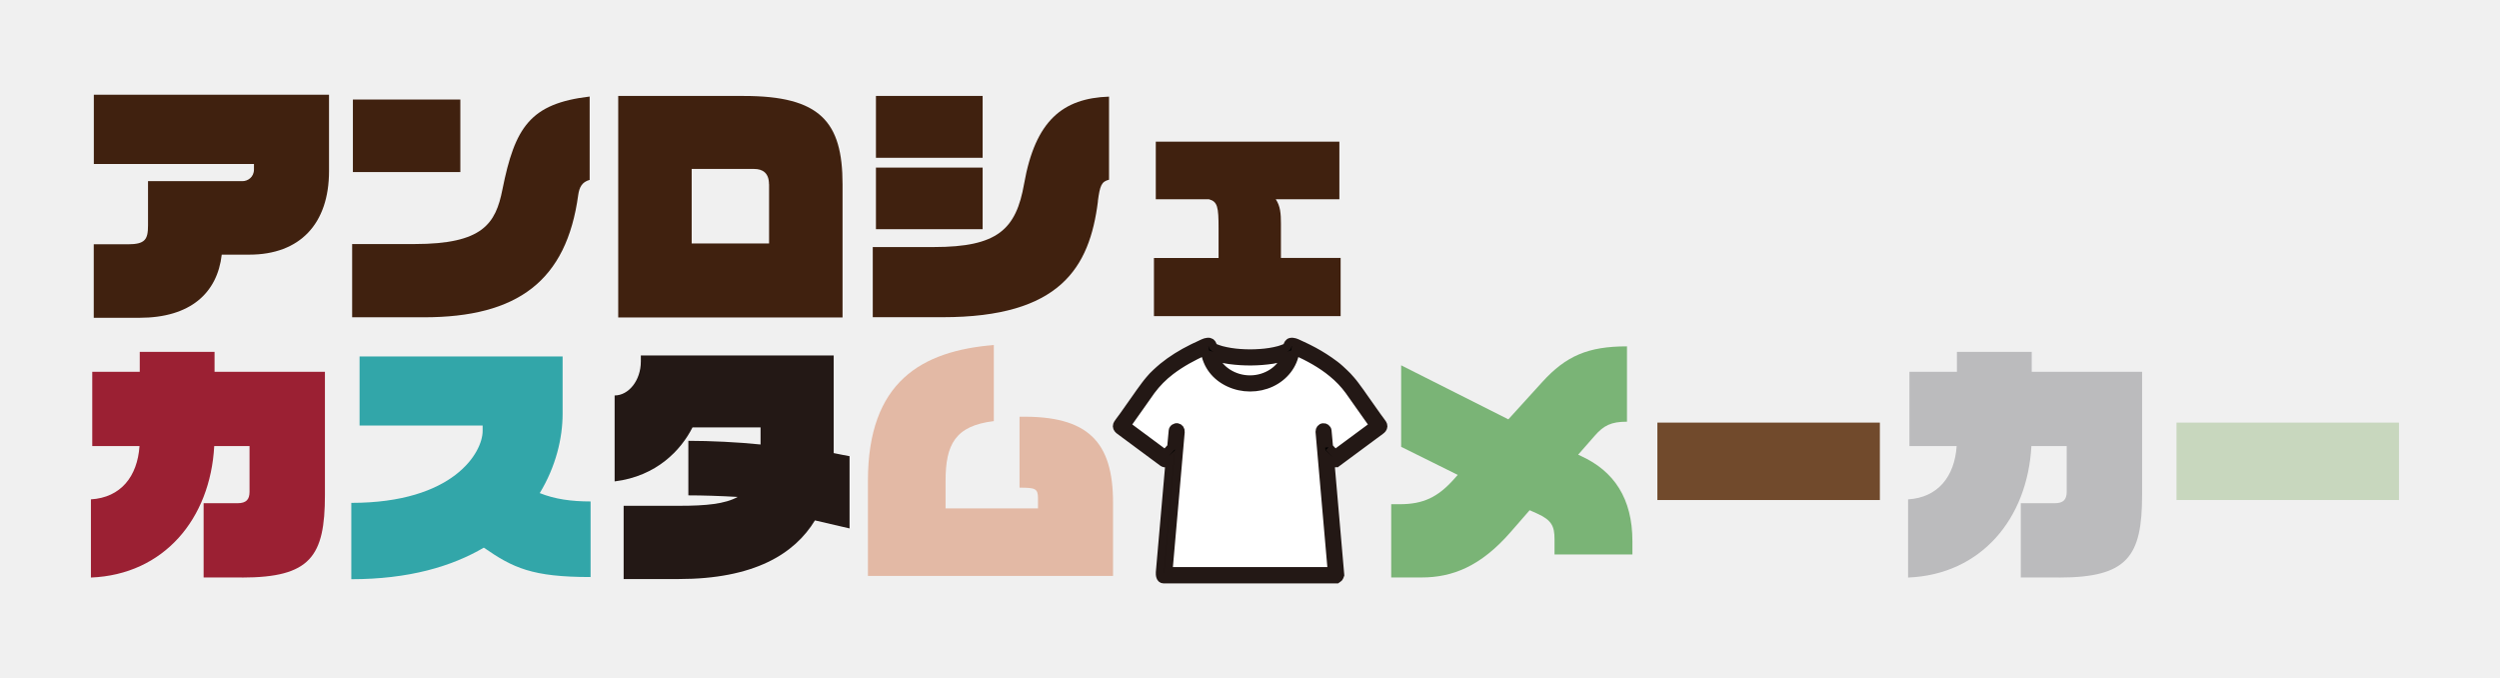
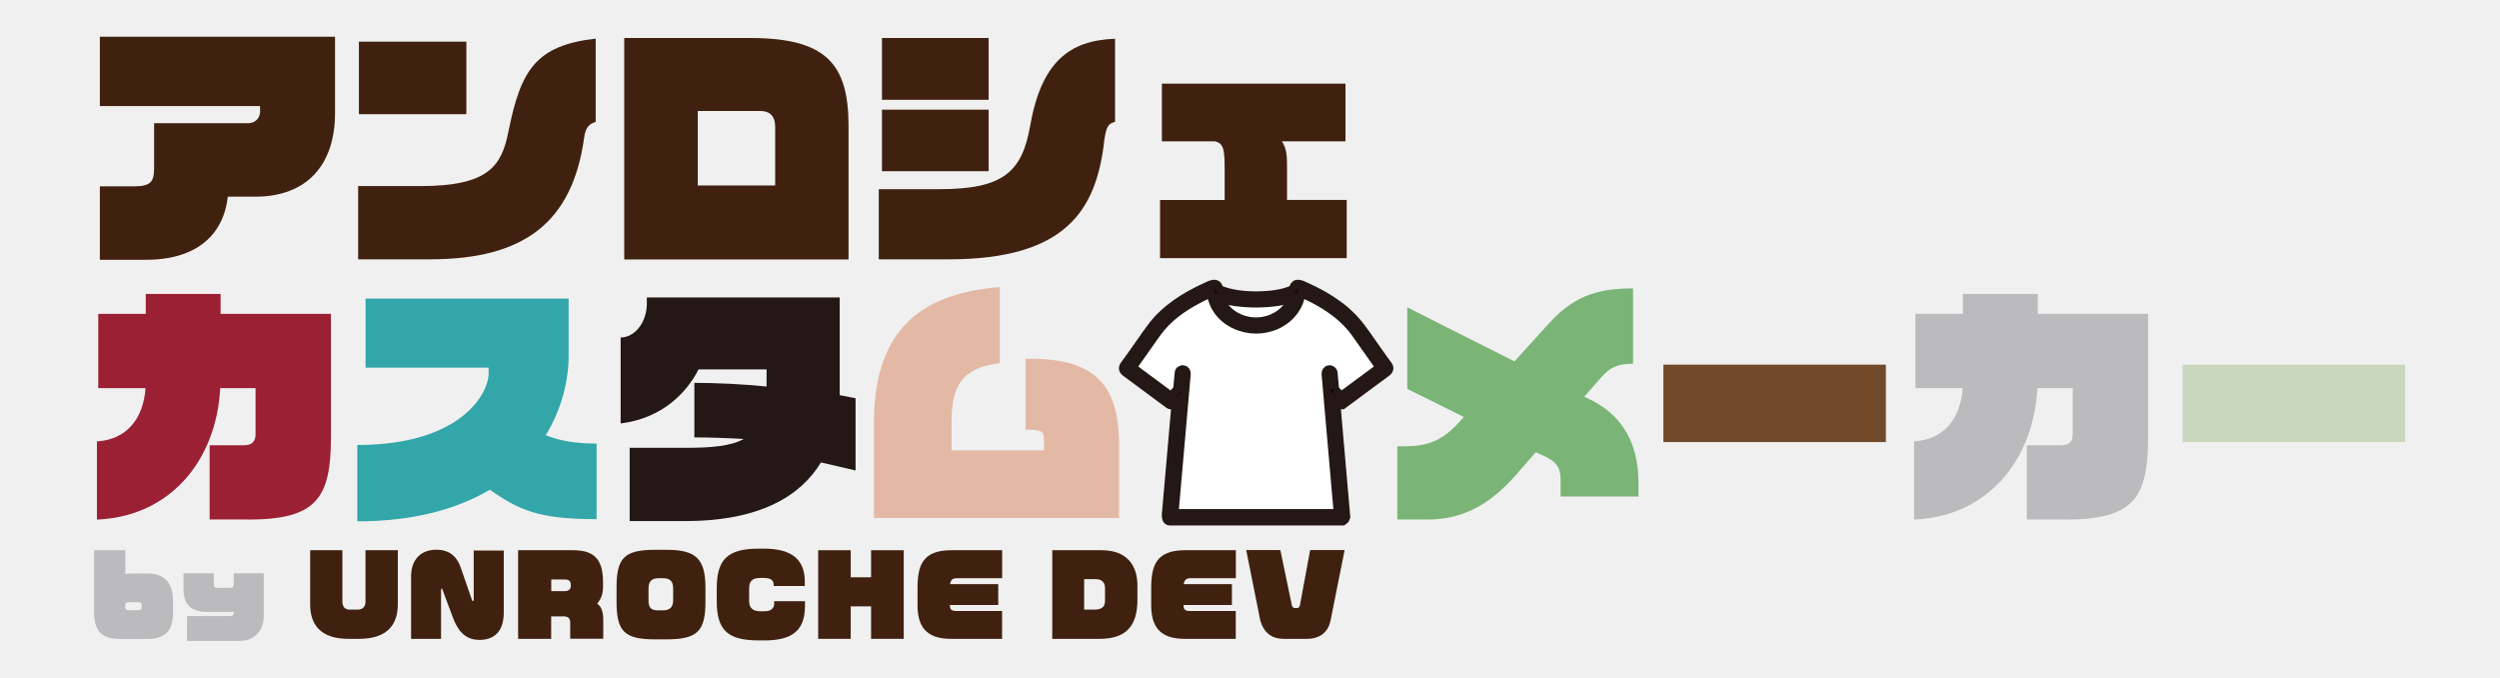
<svg xmlns="http://www.w3.org/2000/svg" id="_レイヤー_1" data-name="レイヤー 1" viewBox="0 0 299.33 81.14">
  <defs>
    <style>
      .cls-1 {
        fill: #9b2033;
      }

      .cls-2 {
        fill: #e3b9a5;
      }

      .cls-3 {
+         stroke: #231815;
+         stroke-miterlimit: 10;
+         stroke-width: .99px;
+       }
+ 
+       .cls-4 {
        fill: #fff;
      }

-       .cls-4 {
+       .cls-5 {
        fill: #714a2c;
      }

-       .cls-5 {
+       .cls-6 {
        fill: #40210f;
      }

-       .cls-6 {
+       .cls-7 {
        fill: #c8d7be;
-       }
- 
-       .cls-7 {
-         stroke: #231815;
-         stroke-miterlimit: 10;
-         stroke-width: .99px;
      }

      .cls-8 {
        fill: #231815;
      }

      .cls-9 {
        fill: #bbbbbd;
      }

      .cls-10 {
        fill: #7ab476;
      }

      .cls-11 {
        fill: #32a6a9;
      }
    </style>
  </defs>
  <g>
-     <path class="cls-5" d="M29.86,30.49h-3.3c-.53,4.6-3.76,7.56-9.86,7.56h-5.47v-8.8h4.07c2.08,0,2.43-.56,2.43-2.27v-5.29h11.32c.62,0,1.37-.47,1.37-1.4v-.65H11.24v-8.3h28.17v9.14c0,6.31-3.48,10.01-9.55,10.01Z" />
-     <path class="cls-5" d="M69.26,23.34c-1.4,10.29-7.25,14.65-18.5,14.65h-8.58v-8.77h7.49c8.15,0,9.7-2.43,10.51-6.53,1.49-7.43,3.3-10.29,10.45-11.13v9.98c-.93.25-1.24.9-1.37,1.8ZM42.27,20.6v-8.68h12.87v8.68h-12.87Z" />
-     <path class="cls-5" d="M74.05,38.01V11.49h15.05c9.14,0,11.82,3.08,11.82,10.57v15.95h-26.87ZM92.11,22.06c0-1.34-.75-1.83-1.77-1.83h-7.49v8.92h9.27v-7.09Z" />
-     <path class="cls-5" d="M131.51,24.11c-1,7.96-4.54,13.87-18.6,13.87h-8.37v-8.4h7.31c7.65,0,9.86-2.11,10.82-7.59,1.34-7.56,4.63-10.23,10.17-10.42v9.95c-.9.22-1.09.68-1.34,2.58ZM104.92,18.89v-7.4h12.78v7.4h-12.78ZM104.92,27.44v-7.37h12.78v7.37h-12.78Z" />
-     <path class="cls-5" d="M138.22,37.86v-6.97h7.74v-3.58c0-2.52-.12-3.17-1.15-3.45h-6.37v-6.9h21.99v6.9h-7.62c.56.81.62,1.77.62,2.92v4.1h7.15v6.97h-22.36Z" />
-     <path class="cls-1" d="M28.96,69.14h-4.57v-8.89h4.07c1.03,0,1.43-.44,1.43-1.37v-5.47h-4.23c-.47,8.71-6.03,15.39-14.77,15.74v-9.36c3.58-.22,5.57-2.74,5.82-6.38h-5.66v-8.89h5.69v-2.39h8.96v2.39h13.22v14.74c0,7.37-1.74,9.89-9.95,9.89Z" />
-     <path class="cls-11" d="M57.97,65.56c-3.86,2.27-9.02,3.79-15.89,3.79v-9.14c12.28,0,15.73-6.06,15.73-8.61v-.65h-14.74v-8.27h24.32v6.84c0,2.95-.81,6.34-2.74,9.52,1.8.72,3.76,1,6.09,1v9.05c-7,0-9.27-1.09-12.78-3.51Z" />
-     <path class="cls-8" d="M97.62,62.3c-2.46,4.04-7.31,7.03-16.33,7.03h-6.59v-8.77h6.69c3.2,0,5.44-.22,6.97-1.06-2.02-.12-4.23-.19-5.91-.19v-6.53c2.61,0,5.97.16,8.65.44v-2.05h-8.15c-1.37,2.71-4.29,5.85-9.33,6.47v-10.29c1.68,0,3.14-1.8,3.14-4.07v-.72h23.1v11.69c.81.16,1.52.31,1.9.37v8.65c-.84-.19-2.33-.53-4.14-.96Z" />
-     <path class="cls-2" d="M103.96,68.95v-11.38c0-11.88,6.44-15.55,15.08-16.26v9.11c-4.63.56-5.78,2.8-5.78,7.15v3.3h11.07v-1.21c0-1.18-.34-1.27-2.21-1.27v-8.49c8.21-.16,11.2,2.99,11.2,10.29v8.77h-29.36Z" />
-     <path class="cls-10" d="M186.2,66.37v-1.83c0-1.52-.34-2.27-2.08-3.05l-.9-.4-2.3,2.64c-3.58,4.1-6.97,5.41-10.64,5.41h-3.64v-8.77h1.03c2.8,0,4.54-.84,6.44-2.95l.5-.56-6.78-3.36v-9.76l12.84,6.47,4.07-4.48c2.83-3.11,5.47-4.26,10.14-4.26v9.02c-1.93,0-2.8.47-3.86,1.68l-1.99,2.27.34.16c3.95,1.8,6.16,5.07,6.16,10.2v1.59h-9.33Z" />
-     <path class="cls-4" d="M198.52,59.87v-9.27h26.65v9.27h-26.65Z" />
-     <path class="cls-9" d="M246.62,69.14h-4.57v-8.89h4.07c1.03,0,1.43-.44,1.43-1.37v-5.47h-4.23c-.47,8.71-6.03,15.39-14.77,15.74v-9.36c3.58-.22,5.57-2.74,5.82-6.38h-5.66v-8.89h5.69v-2.39h8.96v2.39h13.22v14.74c0,7.37-1.74,9.89-9.95,9.89Z" />
-     <path class="cls-6" d="M260.7,59.87v-9.27h26.65v9.27h-26.65Z" />
+     <path class="cls-6" d="M30.59,23.55h-3.3c-.53,4.6-3.76,7.56-9.86,7.56h-5.47v-8.8h4.07c2.08,0,2.43-.56,2.43-2.27v-5.29h11.32c.62,0,1.37-.47,1.37-1.4v-.65H11.96V4.4h28.17v9.14c0,6.31-3.48,10.01-9.55,10.01Z" />
+     <path class="cls-6" d="M69.98,16.4c-1.4,10.29-7.25,14.65-18.5,14.65h-8.58v-8.77h7.49c8.15,0,9.7-2.43,10.51-6.53,1.49-7.43,3.3-10.29,10.45-11.13v9.98c-.93.25-1.24.9-1.37,1.8ZM42.99,13.66V4.99h12.87v8.68h-12.87Z" />
+     <path class="cls-6" d="M74.77,31.08V4.55h15.05c9.14,0,11.82,3.08,11.82,10.57v15.95h-26.87ZM92.84,15.12c0-1.34-.75-1.83-1.77-1.83h-7.49v8.92h9.27v-7.09Z" />
+     <path class="cls-6" d="M132.23,17.18c-1,7.96-4.54,13.87-18.6,13.87h-8.37v-8.4h7.31c7.65,0,9.86-2.11,10.82-7.59,1.34-7.56,4.63-10.23,10.17-10.42v9.95c-.9.22-1.09.68-1.34,2.58ZM105.64,11.95v-7.4h12.78v7.4h-12.78ZM105.64,20.5v-7.37h12.78v7.37h-12.78Z" />
+     <path class="cls-6" d="M138.95,30.92v-6.97h7.74v-3.58c0-2.52-.12-3.17-1.15-3.45h-6.37v-6.9h21.99v6.9h-7.62c.56.81.62,1.77.62,2.92v4.1h7.15v6.97h-22.36Z" />
+     <path class="cls-1" d="M29.68,62.2h-4.57v-8.89h4.07c1.03,0,1.43-.44,1.43-1.37v-5.47h-4.23c-.47,8.71-6.03,15.39-14.77,15.74v-9.36c3.58-.22,5.57-2.74,5.82-6.38h-5.66v-8.89h5.69v-2.39h8.96v2.39h13.22v14.74c0,7.37-1.74,9.89-9.95,9.89Z" />
+     <path class="cls-11" d="M58.69,58.63c-3.86,2.27-9.02,3.79-15.89,3.79v-9.14c12.28,0,15.73-6.06,15.73-8.61v-.65h-14.74v-8.27h24.32v6.84c0,2.95-.81,6.34-2.74,9.52,1.8.72,3.76,1,6.09,1v9.05c-7,0-9.27-1.09-12.78-3.51Z" />
+     <path class="cls-8" d="M98.34,55.36c-2.46,4.04-7.31,7.03-16.33,7.03h-6.59v-8.77h6.69c3.2,0,5.44-.22,6.97-1.06-2.02-.12-4.23-.19-5.91-.19v-6.53c2.61,0,5.97.16,8.65.44v-2.05h-8.15c-1.37,2.71-4.29,5.85-9.33,6.47v-10.29c1.68,0,3.14-1.8,3.14-4.07v-.72h23.1v11.69c.81.16,1.52.31,1.9.37v8.65c-.84-.19-2.33-.53-4.14-.96Z" />
+     <path class="cls-2" d="M104.68,62.01v-11.38c0-11.88,6.44-15.55,15.08-16.26v9.11c-4.63.56-5.78,2.8-5.78,7.15v3.3h11.07v-1.21c0-1.18-.34-1.27-2.21-1.27v-8.49c8.21-.16,11.2,2.99,11.2,10.29v8.77h-29.36Z" />
+     <path class="cls-10" d="M186.93,59.43v-1.83c0-1.52-.34-2.27-2.08-3.05l-.9-.4-2.3,2.64c-3.58,4.1-6.97,5.41-10.64,5.41h-3.64v-8.77h1.03c2.8,0,4.54-.84,6.44-2.95l.5-.56-6.78-3.36v-9.76l12.84,6.47,4.07-4.48c2.83-3.11,5.47-4.26,10.14-4.26v9.02c-1.93,0-2.8.47-3.86,1.68l-1.99,2.27.34.16c3.95,1.8,6.16,5.07,6.16,10.2v1.59h-9.33Z" />
+     <path class="cls-5" d="M199.24,52.93v-9.27h26.65v9.27h-26.65Z" />
+     <path class="cls-9" d="M247.34,62.2h-4.57v-8.89h4.07c1.03,0,1.43-.44,1.43-1.37v-5.47h-4.23c-.47,8.71-6.03,15.39-14.77,15.74v-9.36c3.58-.22,5.57-2.74,5.82-6.38h-5.66v-8.89h5.69v-2.39h8.96v2.39h13.22v14.74c0,7.37-1.74,9.89-9.95,9.89Z" />
+     <path class="cls-7" d="M261.42,52.93v-9.27h26.65v9.27h-26.65Z" />
+     <path class="cls-9" d="M17.62,76.51h-3.26c-2.38,0-3.09-1.18-3.09-3.26v-7.37h3.74v2.87c.23-.05.48-.08.74-.08h1.99c2.05,0,2.99,1.22,2.99,3.28v1.26c0,2.2-.79,3.3-3.11,3.3ZM16.98,72.46c0-.19-.1-.35-.42-.35h-1.2c-.17,0-.36.08-.36.31v.29c0,.19.1.35.36.35h1.2c.31,0,.42-.13.42-.39v-.21Z" />
+     <path class="cls-9" d="M28.69,76.74h-6.29v-2.98h5.16c.34,0,.43-.17.43-.43v-.12c-.17.05-.34.06-.51.06h-2.59c-2.07,0-2.91-.92-2.91-2.72v-1.91h3.63v1.27c0,.42.13.48.51.48h1.37c.36,0,.51-.09.51-.48v-1.27h3.59v5.19c0,1.43-.9,2.9-2.89,2.9Z" />
+     <path class="cls-6" d="M43.03,76.49h-1.29c-3.41,0-4.59-1.77-4.59-4.12v-6.49h3.86v6.15c0,.65.34.96.9.96h.92c.62,0,.95-.35.95-.96v-6.15h3.87v6.49c0,2.35-1.21,4.12-4.63,4.12Z" />
+     <path class="cls-6" d="M57.38,76.61c-1.68,0-2.56-1.14-3.12-2.64l-1.25-3.34c-.03-.12-.06-.16-.1-.16-.05,0-.08.05-.08.17v5.85h-3.59v-7.46c0-2.13,1.26-3.21,3.02-3.21,1.87,0,2.59,1.14,2.95,2.2l1.3,3.76c.03.14.05.18.13.18.05,0,.1-.04.1-.18v-5.86h3.6v7.42c0,2.27-1.13,3.28-2.96,3.28Z" />
+     <path class="cls-6" d="M68.3,76.49v-1.92c0-.53-.23-.77-.78-.77h-1.5v2.69h-3.96v-10.61h6.58c2.25,0,3.59.83,3.59,3.76v.62c0,.84-.25,1.51-.7,2,.53.4.73,1.04.73,1.95v2.27h-3.95ZM68.37,70.07c0-.51-.21-.69-.78-.69h-1.56v1.4h1.56c.58,0,.78-.27.78-.6v-.12Z" />
+     <path class="cls-6" d="M79.83,76.55h-1.36c-3.74,0-4.62-.99-4.62-4.56v-1.6c0-3.56.87-4.56,4.62-4.56h1.36c3.47,0,4.67,1,4.67,4.56v1.6c0,3.58-.94,4.56-4.67,4.56ZM80.63,70.45c0-.74-.27-1.22-1.22-1.22h-.51c-.77,0-1.22.3-1.22,1.22v1.4c0,.91.27,1.23,1.22,1.23h.51c.95,0,1.22-.51,1.22-1.23v-1.4Z" />
+     <path class="cls-6" d="M91.56,76.68h-.61c-3.74,0-5.1-1.16-5.1-4.72v-1.47c0-3.45,1.22-4.8,5.04-4.8h.6c3.47,0,4.91,1.4,4.91,3.95v.52h-3.73v-.14c0-.55-.36-.82-1.18-.82h-.42c-1.03,0-1.34.44-1.34,1.29v1.47c0,.94.56,1.23,1.39,1.23h.43c.9,0,1.18-.43,1.18-.92v-.29h3.69v.55c0,2.9-1.43,4.15-4.88,4.15Z" />
+     <path class="cls-6" d="M104.34,76.49v-3.89h-2.44v3.89h-3.9v-10.61h3.9v3.24h2.44v-3.24h3.91v10.61h-3.91Z" />
+     <path class="cls-6" d="M113.89,76.49c-3.09,0-3.99-1.64-3.99-4.03v-2.02c0-2.69.57-4.56,4.03-4.56h6.11v3.35h-5.42c-.49,0-.74.17-.82.71h5.77v2.5h-5.79c0,.48.1.72.83.72h5.42v3.33h-6.15Z" />
+     <path class="cls-6" d="M131.72,76.49h-5.68v-10.61s5.9,0,5.9,0c3.11,0,4.3,1.87,4.3,4.24v1.69c0,2.98-1.21,4.68-4.52,4.68ZM132.35,70.32c0-.48-.29-.98-1.14-.98h-1.35v3.65h1.25c1.05,0,1.25-.52,1.25-1.08v-1.6Z" />
+     <path class="cls-6" d="M141.88,76.49c-3.09,0-3.99-1.64-3.99-4.03v-2.02c0-2.69.57-4.56,4.03-4.56h6.11v3.35h-5.42c-.49,0-.74.17-.82.71h5.77v2.5h-5.79c0,.48.1.72.83.72h5.42v3.33h-6.15Z" />
+     <path class="cls-6" d="M159.37,74.31c-.26,1.27-1.16,2.18-2.82,2.18h-2.76c-1.68,0-2.46-.94-2.83-2.18l-1.69-8.45h4.09l1.37,6.58c.05.27.19.36.39.36h.21c.23,0,.32-.09.38-.36l1.22-6.58h4.13l-1.69,8.45Z" />
  </g>
  <g>
-     <path class="cls-3" d="M158.48,51.16c.22-.03.48.14.51.4l.18,1.98.75.8,4.61-3.41-1.79-2.53-1.15-1.63c-.58-.79-1.24-1.48-2-2.1-1.36-1.12-2.81-1.89-4.43-2.64-.24,1.72-1.37,3.09-2.92,3.81-1.6.74-3.44.73-5.04-.02-1.53-.72-2.64-2.09-2.88-3.79-1.5.7-2.81,1.39-4.11,2.38-.89.68-1.66,1.46-2.33,2.36l-1.15,1.63-1.79,2.53,4.61,3.42.75-.82.18-1.96c.02-.27.31-.44.54-.4.26.05.41.26.39.55l-1.46,16.67h19.58s-1.46-16.7-1.46-16.7c0-.28.16-.49.42-.52Z" />
-     <path class="cls-3" d="M154,42.68c-.28.79-.82,1.44-1.51,1.91-1.63,1.12-3.83,1.13-5.48.04-.71-.47-1.27-1.13-1.57-1.95.63.2,1.2.33,1.83.42,1.72.23,3.45.22,5.17-.04.53-.09,1-.21,1.56-.38Z" />
-     <path class="cls-7" d="M160.14,55.38c-.28.21-.61-.01-.81-.21l1.19,13.67c-.14.38-.09.29-.41.52h-20.73c-.42,0-.46-.55-.44-.84l1.17-13.35c-.12.11-.24.22-.39.28-.11.04-.32,0-.42-.07l-2.62-1.94-.42-.31-.32-.24-1.8-1.33c-.17-.12-.34-.29-.35-.52,0-.22.16-.4.27-.56l.51-.69,1.63-2.31.32-.46.66-.9.24-.31.28-.34c.25-.3.5-.57.79-.83.27-.24.5-.47.79-.7,1.08-.88,2.27-1.61,3.52-2.23l.33-.16.35-.16.44-.21c.3-.14.62-.3.97-.23.21.04.34.27.38.47.02.1.09.16.17.2.29.11.56.22.86.3.74.19,1.48.31,2.25.36l.56.03c.42.02.84.02,1.26,0l.55-.03c.77-.05,1.53-.16,2.27-.36.3-.08.56-.19.84-.3.09-.03.15-.1.17-.2.05-.2.17-.43.39-.47.35-.07.67.09.97.23l.45.21.34.16.35.17c.89.44,1.74.94,2.56,1.51.44.31.86.61,1.26.98l.48.45c.28.26.54.53.79.83l.27.32.24.31.66.9.32.46,1.63,2.31.52.71c.11.15.27.34.26.54-.01.23-.17.39-.34.51l-5.19,3.84ZM159.17,53.54l.75.8,4.61-3.41-1.79-2.53-1.15-1.63c-.58-.79-1.24-1.48-2-2.1-1.36-1.12-2.81-1.89-4.43-2.64-.24,1.72-1.37,3.09-2.92,3.81s-3.44.73-5.04-.02-2.64-2.09-2.88-3.79c-1.5.7-2.81,1.39-4.11,2.38-.89.68-1.66,1.46-2.33,2.36l-1.15,1.63-1.79,2.53,4.61,3.42.75-.82.18-1.96c.02-.27.31-.44.54-.4.26.05.41.26.39.55l-1.46,16.67h19.58s-1.46-16.7-1.46-16.7c0-.28.16-.49.42-.52.22-.03.48.14.51.4l.18,1.98ZM154,42.68c-.55.17-1.02.29-1.56.38-1.72.26-3.44.27-5.17.04-.63-.09-1.2-.23-1.83-.42.3.82.85,1.48,1.57,1.95,1.65,1.09,3.85,1.08,5.48-.04.69-.47,1.22-1.12,1.51-1.91Z" />
+     <path class="cls-4" d="M159.2,44.23c.22-.03.48.14.51.4l.18,1.98.75.8,4.61-3.41-1.79-2.53-1.15-1.63c-.58-.79-1.24-1.48-2-2.1-1.36-1.12-2.81-1.89-4.43-2.64-.24,1.72-1.37,3.09-2.92,3.81-1.6.74-3.44.73-5.04-.02-1.53-.72-2.64-2.09-2.88-3.79-1.5.7-2.81,1.39-4.11,2.38-.89.68-1.66,1.46-2.33,2.36l-1.15,1.63-1.79,2.53,4.61,3.42.75-.82.18-1.96c.02-.27.31-.44.54-.4.26.05.41.26.39.55l-1.46,16.67h19.58s-1.46-16.7-1.46-16.7c0-.28.16-.49.42-.52Z" />
+     <path class="cls-4" d="M154.72,35.74c-.28.79-.82,1.44-1.51,1.91-1.63,1.12-3.83,1.13-5.48.04-.71-.47-1.27-1.13-1.57-1.95.63.2,1.2.33,1.83.42,1.72.23,3.45.22,5.17-.04.53-.09,1-.21,1.56-.38Z" />
+     <path class="cls-3" d="M160.86,48.44c-.28.21-.61-.01-.81-.21l1.19,13.67c-.14.38-.09.29-.41.52h-20.73c-.42,0-.46-.55-.44-.84l1.17-13.35c-.12.11-.24.22-.39.28-.11.04-.32,0-.42-.07l-2.62-1.94-.42-.31-.32-.24-1.8-1.33c-.17-.12-.34-.29-.35-.52,0-.22.16-.4.27-.56l.51-.69,1.63-2.31.32-.46.66-.9.24-.31.28-.34c.25-.3.5-.57.79-.83.27-.24.5-.47.79-.7,1.08-.88,2.27-1.61,3.52-2.23l.33-.16.35-.16.44-.21c.3-.14.62-.3.97-.23.21.04.34.27.38.47.02.1.09.16.17.2.29.11.56.22.86.3.74.19,1.48.31,2.25.36l.56.03c.42.02.84.02,1.26,0l.55-.03c.77-.05,1.53-.16,2.27-.36.3-.08.56-.19.84-.3.09-.03.15-.1.17-.2.05-.2.17-.43.39-.47.35-.07.67.09.97.23l.45.21.34.16.35.17c.89.44,1.74.94,2.56,1.51.44.31.86.61,1.26.98l.48.45c.28.26.54.53.79.83l.27.32.24.31.66.9.32.46,1.63,2.31.52.71c.11.15.27.34.26.54-.01.23-.17.39-.34.51l-5.19,3.84ZM159.89,46.6l.75.8,4.61-3.41-1.79-2.53-1.15-1.63c-.58-.79-1.24-1.48-2-2.1-1.36-1.12-2.81-1.89-4.43-2.64-.24,1.72-1.37,3.09-2.92,3.81-1.6.74-3.44.73-5.04-.02s-2.64-2.09-2.88-3.79c-1.5.7-2.81,1.39-4.11,2.38-.89.68-1.66,1.46-2.33,2.36l-1.15,1.63-1.79,2.53,4.61,3.42.75-.82.18-1.96c.02-.27.31-.44.54-.4.26.05.41.26.39.55l-1.46,16.67h19.58s-1.46-16.7-1.46-16.7c0-.28.16-.49.42-.52.22-.03.48.14.51.4l.18,1.98ZM154.72,35.74c-.55.17-1.02.29-1.56.38-1.72.26-3.44.27-5.17.04-.63-.09-1.2-.23-1.83-.42.3.82.85,1.48,1.57,1.95,1.65,1.09,3.85,1.08,5.48-.04.69-.47,1.22-1.12,1.51-1.91Z" />
  </g>
</svg>
